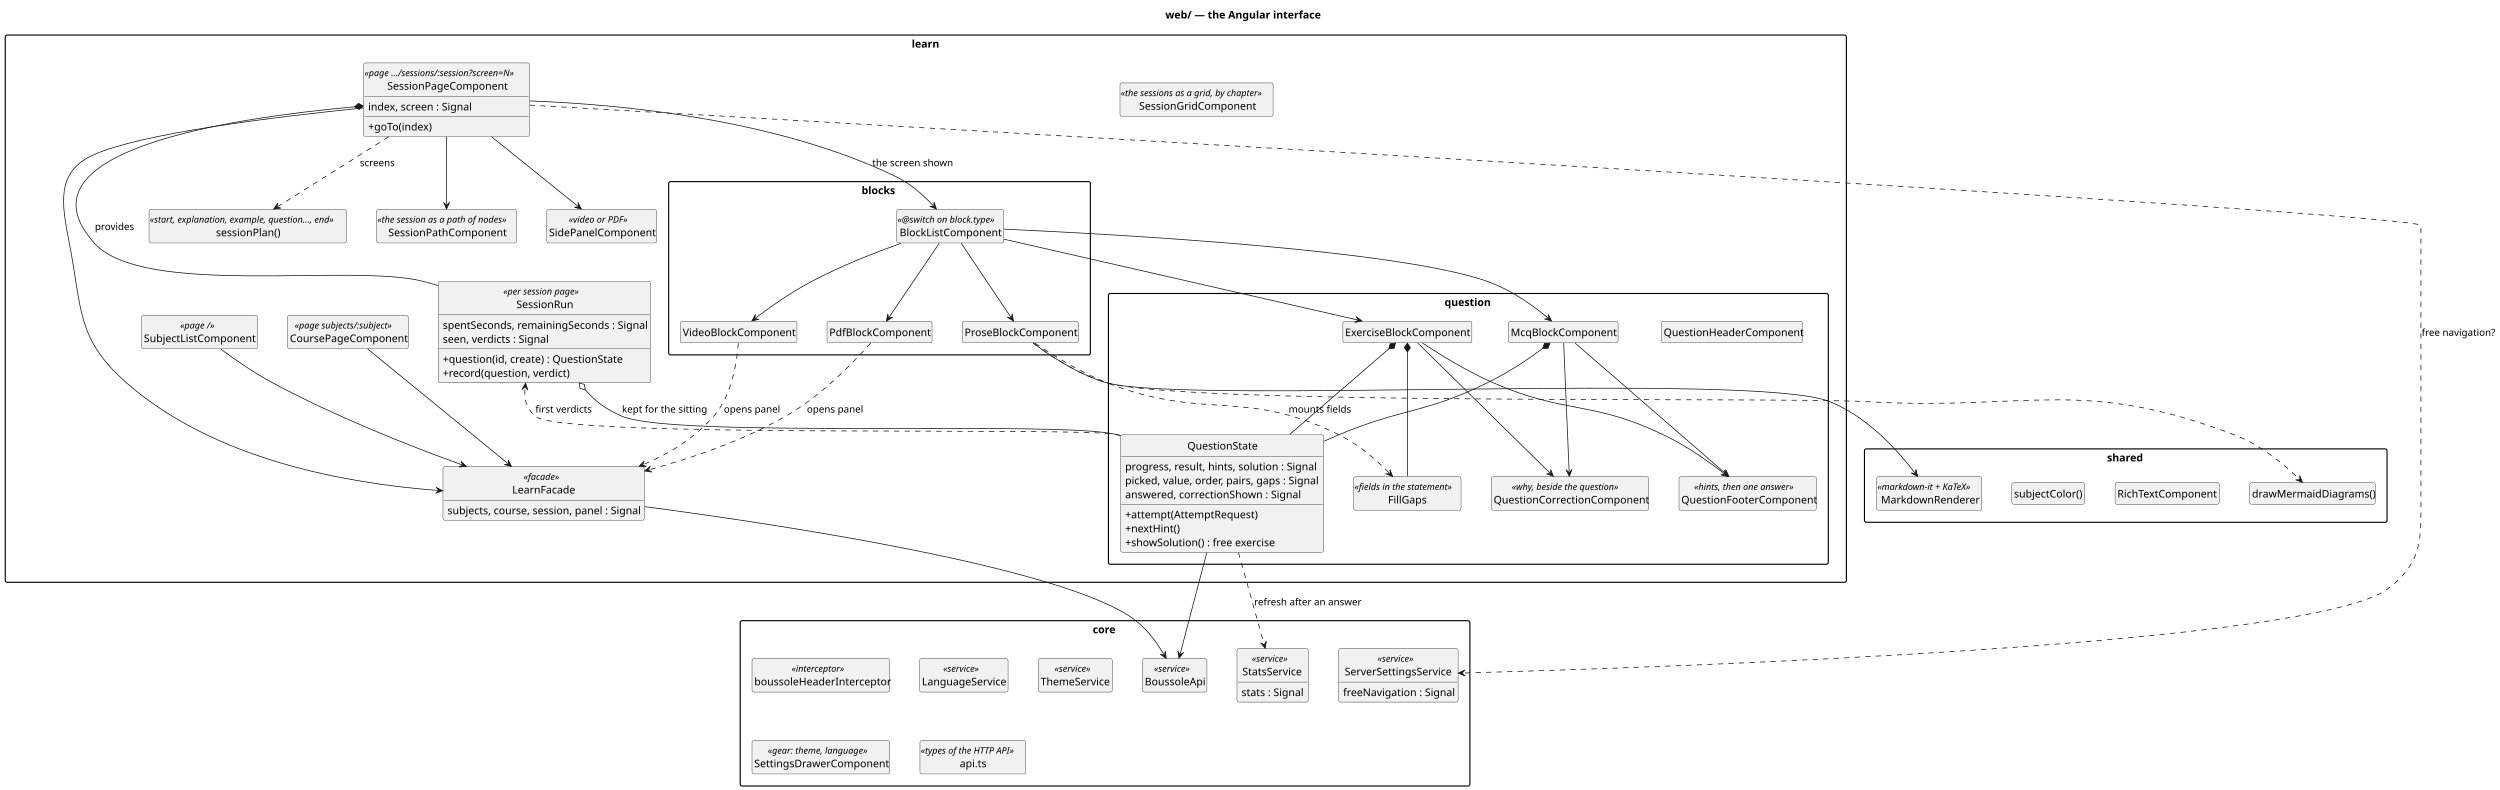
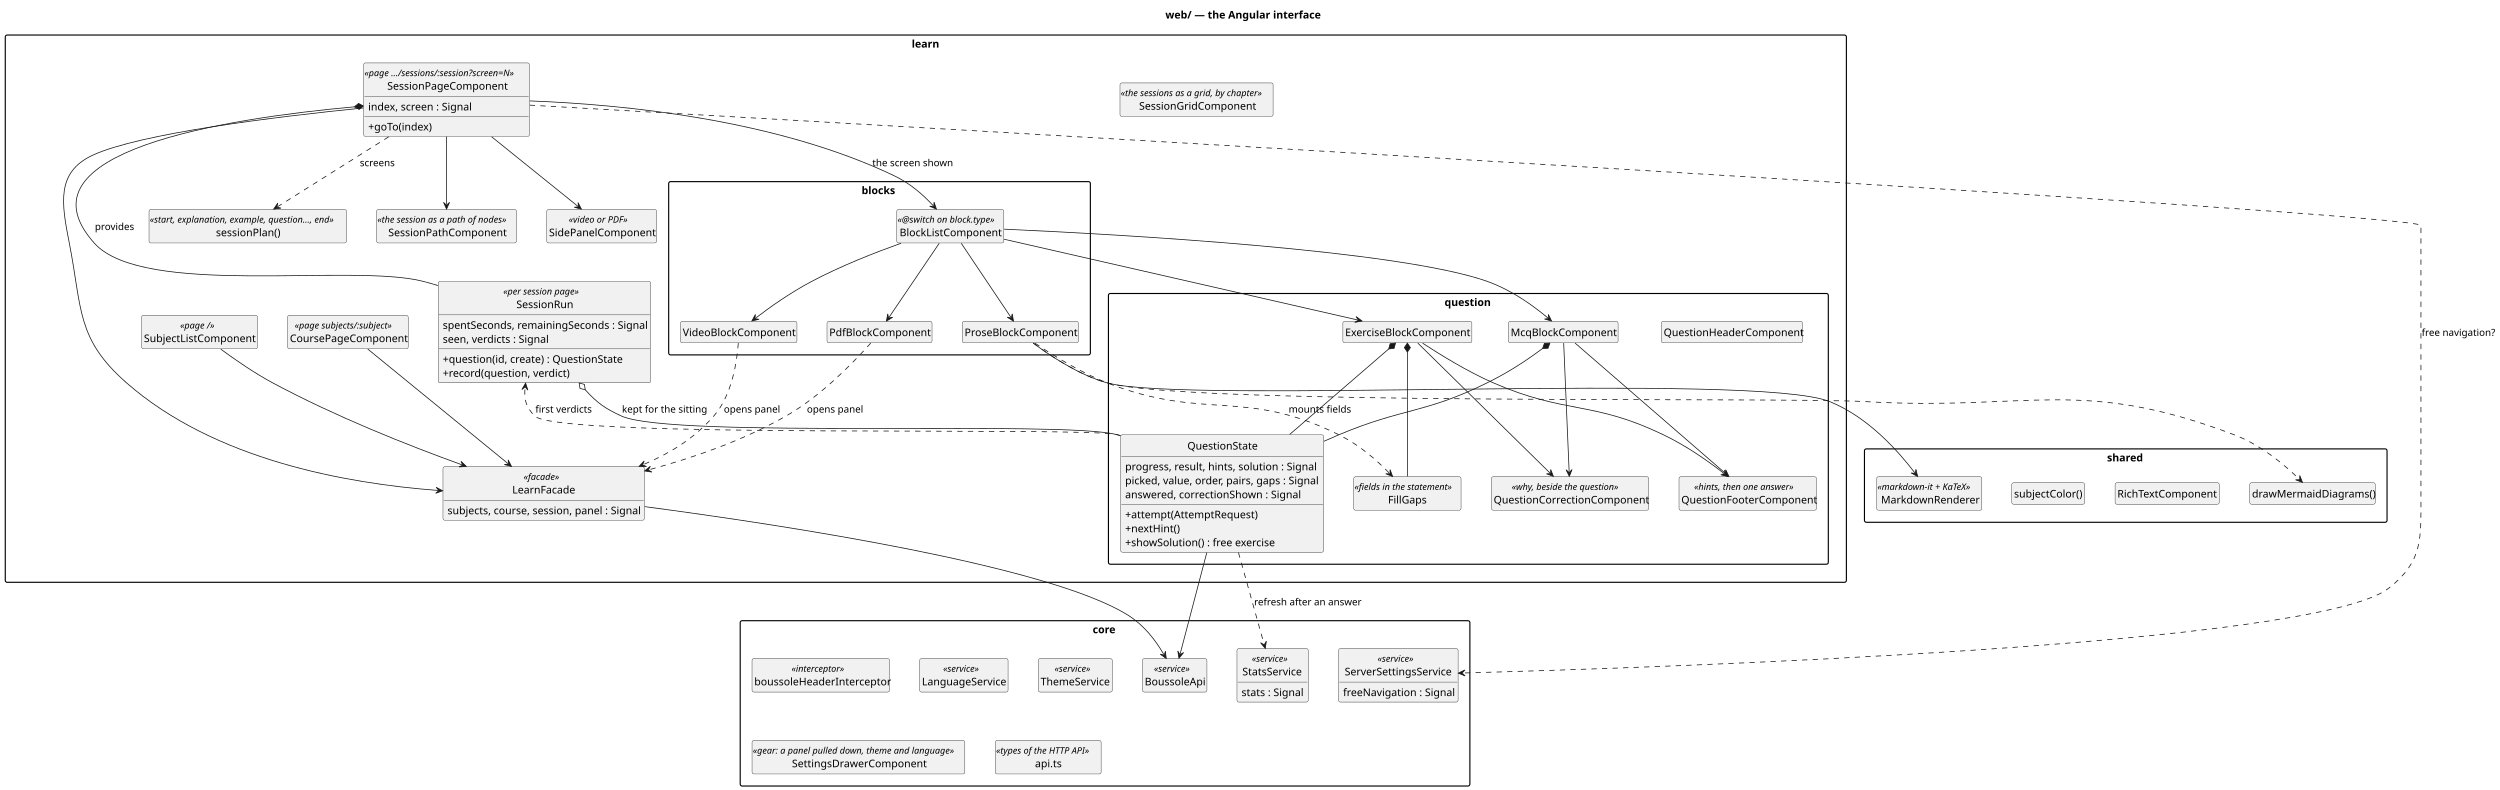
<svg xmlns="http://www.w3.org/2000/svg" contentStyleType="text/css" data-diagram-type="CLASS" height="1049px" preserveAspectRatio="none" style="width:3320px;height:1049px;background:#FFFFFF;" version="1.1" viewBox="0 0 3320 1049" width="3320px" zoomAndPan="magnify">
  <defs />
  <g>
    <g class="title" data-source-line="7">
      <text fill="#000000" font-family="sans-serif" font-size="14" font-weight="bold" lengthAdjust="spacing" textLength="211.483" x="1547.573" y="24.616">web/ — the Angular interface</text>
    </g>
    <g class="cluster" data-qualified-name="core" data-source-line="9" id="ent0002">
      <rect fill="none" height="219.52" rx="2.5" ry="2.5" style="stroke:#000000;stroke-width:1.5;" width="969" x="983" y="824.324" />
      <text fill="#000000" font-family="sans-serif" font-size="14" font-weight="bold" lengthAdjust="spacing" textLength="32.788" x="1451.106" y="840.94">core</text>
    </g>
    <g class="cluster" data-qualified-name="learn" data-source-line="24" id="ent0011">
      <rect fill="none" height="726.76" rx="2.5" ry="2.5" style="stroke:#000000;stroke-width:1.5;" width="2445" x="7" y="46.564" />
      <text fill="#000000" font-family="sans-serif" font-size="14" font-weight="bold" lengthAdjust="spacing" textLength="37.411" x="1210.794" y="63.18">learn</text>
    </g>
    <g class="cluster" data-qualified-name="learn.blocks" data-source-line="46" id="ent0021">
      <rect fill="none" height="230.12" rx="2.5" ry="2.5" style="stroke:#000000;stroke-width:1.5;" width="560" x="888" y="241.174" />
      <text fill="#000000" font-family="sans-serif" font-size="14" font-weight="bold" lengthAdjust="spacing" textLength="47.663" x="1144.169" y="257.79">blocks</text>
    </g>
    <g class="cluster" data-qualified-name="learn.question" data-source-line="53" id="ent0026">
      <rect fill="none" height="359.59" rx="2.5" ry="2.5" style="stroke:#000000;stroke-width:1.5;" width="956" x="1472" y="389.734" />
      <text fill="#000000" font-family="sans-serif" font-size="14" font-weight="bold" lengthAdjust="spacing" textLength="63.322" x="1918.339" y="406.35">question</text>
    </g>
    <g class="cluster" data-qualified-name="shared" data-source-line="70" id="ent0034">
      <rect fill="none" height="97.48" rx="2.5" ry="2.5" style="stroke:#000000;stroke-width:1.5;" width="694" x="2476" y="596.114" />
      <text fill="#000000" font-family="sans-serif" font-size="14" font-weight="bold" lengthAdjust="spacing" textLength="49.749" x="2798.126" y="612.73">shared</text>
    </g>
    <g class="entity" data-qualified-name="core.BoussoleApi" data-source-line="10" id="ent0003">
      <rect fill="#F1F1F1" height="44.476" rx="2.5" ry="2.5" style="stroke:#181818;stroke-width:0.5;" width="85.618" x="1517.19" y="874.614" />
      <text fill="#000000" font-family="sans-serif" font-size="12" font-style="italic" lengthAdjust="spacing" textLength="55.116" x="1532.441" y="892.142">«service»</text>
      <text fill="#000000" font-family="sans-serif" font-size="14" lengthAdjust="spacing" textLength="79.618" x="1520.19" y="910.142">BoussoleApi</text>
    </g>
    <g class="entity" data-qualified-name="core.boussoleHeaderInterceptor" data-source-line="11" id="ent0004">
      <rect fill="#F1F1F1" height="44.476" rx="2.5" ry="2.5" style="stroke:#181818;stroke-width:0.5;" width="182.637" x="998.68" y="874.614" />
      <text fill="#000000" font-family="sans-serif" font-size="12" font-style="italic" lengthAdjust="spacing" textLength="77.701" x="1051.148" y="892.142">«interceptor»</text>
      <text fill="#000000" font-family="sans-serif" font-size="14" lengthAdjust="spacing" textLength="176.637" x="1001.68" y="910.142">boussoleHeaderInterceptor</text>
    </g>
    <g class="entity" data-qualified-name="core.LanguageService" data-source-line="12" id="ent0005">
      <rect fill="#F1F1F1" height="44.476" rx="2.5" ry="2.5" style="stroke:#181818;stroke-width:0.5;" width="117.412" x="1221.29" y="874.614" />
      <text fill="#000000" font-family="sans-serif" font-size="12" font-style="italic" lengthAdjust="spacing" textLength="55.116" x="1252.438" y="892.142">«service»</text>
      <text fill="#000000" font-family="sans-serif" font-size="14" lengthAdjust="spacing" textLength="111.412" x="1224.29" y="910.142">LanguageService</text>
    </g>
    <g class="entity" data-qualified-name="core.ThemeService" data-source-line="13" id="ent0006">
      <rect fill="#F1F1F1" height="44.476" rx="2.5" ry="2.5" style="stroke:#181818;stroke-width:0.5;" width="98.176" x="1378.91" y="874.614" />
      <text fill="#000000" font-family="sans-serif" font-size="12" font-style="italic" lengthAdjust="spacing" textLength="55.116" x="1400.44" y="892.142">«service»</text>
      <text fill="#000000" font-family="sans-serif" font-size="14" lengthAdjust="spacing" textLength="92.176" x="1381.91" y="910.142">ThemeService</text>
    </g>
    <g class="entity" data-qualified-name="core.SettingsDrawerComponent" data-source-line="14" id="ent0007">
-       <rect fill="#F1F1F1" height="44.476" rx="2.5" ry="2.5" style="stroke:#181818;stroke-width:0.5;" width="182.693" x="998.65" y="983.364" />
-       <text fill="#000000" font-family="sans-serif" font-size="12" font-style="italic" lengthAdjust="spacing" textLength="140.761" x="1019.616" y="1000.892">«gear: theme, language»</text>
-       <text fill="#000000" font-family="sans-serif" font-size="14" lengthAdjust="spacing" textLength="176.693" x="1001.65" y="1018.892">SettingsDrawerComponent</text>
+       <rect fill="#F1F1F1" height="44.476" rx="2.5" ry="2.5" style="stroke:#181818;stroke-width:0.5;" width="282.586" x="998.71" y="983.364" />
+       <text fill="#000000" font-family="sans-serif" font-size="12" font-style="italic" lengthAdjust="spacing" textLength="280.586" x="999.71" y="1000.892">«gear: a panel pulled down, theme and language»</text>
+       <text fill="#000000" font-family="sans-serif" font-size="14" lengthAdjust="spacing" textLength="176.693" x="1051.656" y="1018.892">SettingsDrawerComponent</text>
    </g>
    <g class="entity" data-qualified-name="core.StatsService" data-source-line="15" id="ent0008">
      <rect fill="#F1F1F1" height="71.04" rx="2.5" ry="2.5" style="stroke:#181818;stroke-width:0.5;" width="94.614" x="1642.69" y="861.324" />
      <text fill="#000000" font-family="sans-serif" font-size="12" font-style="italic" lengthAdjust="spacing" textLength="55.116" x="1662.439" y="878.852">«service»</text>
      <text fill="#000000" font-family="sans-serif" font-size="14" lengthAdjust="spacing" textLength="80.36" x="1649.817" y="896.852">StatsService</text>
      <line style="stroke:#181818;stroke-width:0.5;" x1="1643.69" x2="1736.304" y1="905.8" y2="905.8" />
      <text fill="#000000" font-family="sans-serif" font-size="14" lengthAdjust="spacing" textLength="82.614" x="1648.69" y="924.416">stats : Signal</text>
    </g>
    <g class="entity" data-qualified-name="core.ServerSettingsService" data-source-line="18" id="ent0009">
      <rect fill="#F1F1F1" height="71.04" rx="2.5" ry="2.5" style="stroke:#181818;stroke-width:0.5;" width="158.72" x="1777.64" y="861.324" />
      <text fill="#000000" font-family="sans-serif" font-size="12" font-style="italic" lengthAdjust="spacing" textLength="55.116" x="1829.442" y="878.852">«service»</text>
      <text fill="#000000" font-family="sans-serif" font-size="14" lengthAdjust="spacing" textLength="142.589" x="1785.705" y="896.852">ServerSettingsService</text>
      <line style="stroke:#181818;stroke-width:0.5;" x1="1778.64" x2="1935.36" y1="905.8" y2="905.8" />
      <text fill="#000000" font-family="sans-serif" font-size="14" lengthAdjust="spacing" textLength="146.72" x="1783.64" y="924.416">freeNavigation : Signal</text>
    </g>
    <g class="entity" data-qualified-name="core.Api" data-source-line="21" id="ent0010">
-       <rect fill="#F1F1F1" height="44.476" rx="2.5" ry="2.5" style="stroke:#181818;stroke-width:0.5;" width="140.577" x="1221.71" y="983.364" />
-       <text fill="#000000" font-family="sans-serif" font-size="12" font-style="italic" lengthAdjust="spacing" textLength="138.577" x="1222.71" y="1000.892">«types of the HTTP API»</text>
-       <text fill="#000000" font-family="sans-serif" font-size="14" lengthAdjust="spacing" textLength="35.042" x="1274.477" y="1018.892">api.ts</text>
+       <rect fill="#F1F1F1" height="44.476" rx="2.5" ry="2.5" style="stroke:#181818;stroke-width:0.5;" width="140.577" x="1321.71" y="983.364" />
+       <text fill="#000000" font-family="sans-serif" font-size="12" font-style="italic" lengthAdjust="spacing" textLength="138.577" x="1322.71" y="1000.892">«types of the HTTP API»</text>
+       <text fill="#000000" font-family="sans-serif" font-size="14" lengthAdjust="spacing" textLength="35.042" x="1374.477" y="1018.892">api.ts</text>
    </g>
    <g class="entity" data-qualified-name="learn.LearnFacade" data-source-line="25" id="ent0012">
      <rect fill="#F1F1F1" height="71.04" rx="2.5" ry="2.5" style="stroke:#181818;stroke-width:0.5;" width="267.485" x="588.26" y="619.834" />
      <text fill="#000000" font-family="sans-serif" font-size="12" font-style="italic" lengthAdjust="spacing" textLength="53.244" x="695.38" y="637.362">«facade»</text>
      <text fill="#000000" font-family="sans-serif" font-size="14" lengthAdjust="spacing" textLength="83.51" x="680.248" y="655.362">LearnFacade</text>
      <line style="stroke:#181818;stroke-width:0.5;" x1="589.26" x2="854.745" y1="664.31" y2="664.31" />
      <text fill="#000000" font-family="sans-serif" font-size="14" lengthAdjust="spacing" textLength="255.485" x="594.26" y="682.926">subjects, course, session, panel : Signal</text>
    </g>
    <g class="entity" data-qualified-name="learn.SessionRun" data-source-line="28" id="ent0013">
      <rect fill="#F1F1F1" height="134.732" rx="2.5" ry="2.5" style="stroke:#181818;stroke-width:0.5;" width="282.115" x="581.94" y="373.644" />
      <text fill="#000000" font-family="sans-serif" font-size="12" font-style="italic" lengthAdjust="spacing" textLength="109.501" x="668.247" y="391.172">«per session page»</text>
      <text fill="#000000" font-family="sans-serif" font-size="14" lengthAdjust="spacing" textLength="74.564" x="685.716" y="409.172">SessionRun</text>
      <line style="stroke:#181818;stroke-width:0.5;" x1="582.94" x2="863.055" y1="418.12" y2="418.12" />
      <text fill="#000000" font-family="sans-serif" font-size="14" lengthAdjust="spacing" textLength="270.115" x="587.94" y="436.736">spentSeconds, remainingSeconds : Signal</text>
      <text fill="#000000" font-family="sans-serif" font-size="14" lengthAdjust="spacing" textLength="141.315" x="587.94" y="455.3">seen, verdicts : Signal</text>
      <line style="stroke:#181818;stroke-width:0.5;" x1="582.94" x2="863.055" y1="463.248" y2="463.248" />
      <text fill="#000000" font-family="sans-serif" font-size="14" lengthAdjust="spacing" textLength="238.517" x="587.94" y="481.864">+question(id, create) : QuestionState</text>
      <text fill="#000000" font-family="sans-serif" font-size="14" lengthAdjust="spacing" textLength="168.489" x="587.94" y="500.428">+record(question, verdict)</text>
    </g>
    <g class="entity" data-qualified-name="learn.SubjectListComponent" data-source-line="34" id="ent0014">
      <rect fill="#F1F1F1" height="44.476" rx="2.5" ry="2.5" style="stroke:#181818;stroke-width:0.5;" width="153.839" x="188.08" y="418.774" />
      <text fill="#000000" font-family="sans-serif" font-size="12" font-style="italic" lengthAdjust="spacing" textLength="51.672" x="239.164" y="436.302">«page /»</text>
      <text fill="#000000" font-family="sans-serif" font-size="14" lengthAdjust="spacing" textLength="147.839" x="191.08" y="454.302">SubjectListComponent</text>
    </g>
    <g class="entity" data-qualified-name="learn.CoursePageComponent" data-source-line="35" id="ent0015">
      <rect fill="#F1F1F1" height="44.476" rx="2.5" ry="2.5" style="stroke:#181818;stroke-width:0.5;" width="160.153" x="381.92" y="418.774" />
      <text fill="#000000" font-family="sans-serif" font-size="12" font-style="italic" lengthAdjust="spacing" textLength="141.325" x="391.334" y="436.302">«page subjects/:subject»</text>
      <text fill="#000000" font-family="sans-serif" font-size="14" lengthAdjust="spacing" textLength="154.153" x="384.92" y="454.302">CoursePageComponent</text>
    </g>
    <g class="entity" data-qualified-name="learn.SessionPageComponent" data-source-line="36" id="ent0016">
      <rect fill="#F1F1F1" height="97.604" rx="2.5" ry="2.5" style="stroke:#181818;stroke-width:0.5;" width="220.149" x="482.93" y="83.564" />
      <text fill="#000000" font-family="sans-serif" font-size="12" font-style="italic" lengthAdjust="spacing" textLength="218.149" x="483.93" y="101.092">«page …/sessions/:session?screen=N»</text>
      <text fill="#000000" font-family="sans-serif" font-size="14" lengthAdjust="spacing" textLength="157.583" x="514.213" y="119.092">SessionPageComponent</text>
      <line style="stroke:#181818;stroke-width:0.5;" x1="483.93" x2="702.08" y1="128.04" y2="128.04" />
      <text fill="#000000" font-family="sans-serif" font-size="14" lengthAdjust="spacing" textLength="137.522" x="488.93" y="146.656">index, screen : Signal</text>
      <line style="stroke:#181818;stroke-width:0.5;" x1="483.93" x2="702.08" y1="154.604" y2="154.604" />
      <text fill="#000000" font-family="sans-serif" font-size="14" lengthAdjust="spacing" textLength="85.246" x="488.93" y="173.22">+goTo(index)</text>
    </g>
    <g class="entity" data-qualified-name="learn.SessionPlan" data-source-line="40" id="ent0017">
      <rect fill="#F1F1F1" height="44.476" rx="2.5" ry="2.5" style="stroke:#181818;stroke-width:0.5;" width="262.21" x="197.9" y="278.174" />
      <text fill="#000000" font-family="sans-serif" font-size="12" font-style="italic" lengthAdjust="spacing" textLength="260.21" x="198.9" y="295.702">«start, explanation, example, question…, end»</text>
      <text fill="#000000" font-family="sans-serif" font-size="14" lengthAdjust="spacing" textLength="84.546" x="286.732" y="313.702">sessionPlan()</text>
    </g>
    <g class="entity" data-qualified-name="learn.SessionPathComponent" data-source-line="41" id="ent0018">
      <rect fill="#F1F1F1" height="44.476" rx="2.5" ry="2.5" style="stroke:#181818;stroke-width:0.5;" width="185.781" x="500.11" y="278.174" />
      <text fill="#000000" font-family="sans-serif" font-size="12" font-style="italic" lengthAdjust="spacing" textLength="183.781" x="501.11" y="295.702">«the session as a path of nodes»</text>
      <text fill="#000000" font-family="sans-serif" font-size="14" lengthAdjust="spacing" textLength="154.741" x="515.63" y="313.702">SessionPathComponent</text>
    </g>
    <g class="entity" data-qualified-name="learn.SessionGridComponent" data-source-line="42" id="ent0019">
      <rect fill="#F1F1F1" height="44.476" rx="2.5" ry="2.5" style="stroke:#181818;stroke-width:0.5;" width="203.313" x="1487.34" y="110.134" />
      <text fill="#000000" font-family="sans-serif" font-size="12" font-style="italic" lengthAdjust="spacing" textLength="201.313" x="1488.34" y="127.662">«the sessions as a grid, by chapter»</text>
      <text fill="#000000" font-family="sans-serif" font-size="14" lengthAdjust="spacing" textLength="152.655" x="1512.669" y="145.662">SessionGridComponent</text>
    </g>
    <g class="entity" data-qualified-name="learn.SidePanelComponent" data-source-line="43" id="ent0020">
      <rect fill="#F1F1F1" height="44.476" rx="2.5" ry="2.5" style="stroke:#181818;stroke-width:0.5;" width="145.845" x="726.08" y="278.174" />
      <text fill="#000000" font-family="sans-serif" font-size="12" font-style="italic" lengthAdjust="spacing" textLength="87.469" x="755.268" y="295.702">«video or PDF»</text>
      <text fill="#000000" font-family="sans-serif" font-size="14" lengthAdjust="spacing" textLength="139.845" x="729.08" y="313.702">SidePanelComponent</text>
    </g>
    <g class="entity" data-qualified-name="learn.blocks.BlockListComponent" data-source-line="47" id="ent0022">
      <rect fill="#F1F1F1" height="44.476" rx="2.5" ry="2.5" style="stroke:#181818;stroke-width:0.5;" width="142.173" x="1190.91" y="278.174" />
      <text fill="#000000" font-family="sans-serif" font-size="12" font-style="italic" lengthAdjust="spacing" textLength="140.173" x="1191.91" y="295.702">«@switch on block.type»</text>
      <text fill="#000000" font-family="sans-serif" font-size="14" lengthAdjust="spacing" textLength="134.666" x="1194.664" y="313.702">BlockListComponent</text>
    </g>
    <g class="entity" data-qualified-name="learn.blocks.ProseBlockComponent" data-source-line="48" id="ent0023">
      <rect fill="#F1F1F1" height="28.564" rx="2.5" ry="2.5" style="stroke:#181818;stroke-width:0.5;" width="154.147" x="1277.93" y="426.734" />
      <text fill="#000000" font-family="sans-serif" font-size="14" lengthAdjust="spacing" textLength="148.147" x="1280.93" y="446.35">ProseBlockComponent</text>
    </g>
    <g class="entity" data-qualified-name="learn.blocks.VideoBlockComponent" data-source-line="49" id="ent0024">
      <rect fill="#F1F1F1" height="28.564" rx="2.5" ry="2.5" style="stroke:#181818;stroke-width:0.5;" width="154.694" x="903.65" y="426.734" />
      <text fill="#000000" font-family="sans-serif" font-size="14" lengthAdjust="spacing" textLength="148.694" x="906.65" y="446.35">VideoBlockComponent</text>
    </g>
    <g class="entity" data-qualified-name="learn.blocks.PdfBlockComponent" data-source-line="50" id="ent0025">
      <rect fill="#F1F1F1" height="28.564" rx="2.5" ry="2.5" style="stroke:#181818;stroke-width:0.5;" width="139.476" x="1098.26" y="426.734" />
      <text fill="#000000" font-family="sans-serif" font-size="14" lengthAdjust="spacing" textLength="133.476" x="1101.26" y="446.35">PdfBlockComponent</text>
    </g>
    <g class="entity" data-qualified-name="learn.question.McqBlockComponent" data-source-line="54" id="ent0027">
      <rect fill="#F1F1F1" height="28.564" rx="2.5" ry="2.5" style="stroke:#181818;stroke-width:0.5;" width="145.607" x="2003.2" y="426.734" />
      <text fill="#000000" font-family="sans-serif" font-size="14" lengthAdjust="spacing" textLength="139.607" x="2006.2" y="446.35">McqBlockComponent</text>
    </g>
    <g class="entity" data-qualified-name="learn.question.ExerciseBlockComponent" data-source-line="55" id="ent0028">
      <rect fill="#F1F1F1" height="28.564" rx="2.5" ry="2.5" style="stroke:#181818;stroke-width:0.5;" width="171.297" x="1783.35" y="426.734" />
      <text fill="#000000" font-family="sans-serif" font-size="14" lengthAdjust="spacing" textLength="165.297" x="1786.35" y="446.35">ExerciseBlockComponent</text>
    </g>
    <g class="entity" data-qualified-name="learn.question.QuestionFooterComponent" data-source-line="56" id="ent0029">
      <rect fill="#F1F1F1" height="44.476" rx="2.5" ry="2.5" style="stroke:#181818;stroke-width:0.5;" width="182.539" x="2229.73" y="633.114" />
      <text fill="#000000" font-family="sans-serif" font-size="12" font-style="italic" lengthAdjust="spacing" textLength="142.501" x="2249.749" y="650.642">«hints, then one answer»</text>
      <text fill="#000000" font-family="sans-serif" font-size="14" lengthAdjust="spacing" textLength="176.539" x="2232.73" y="668.642">QuestionFooterComponent</text>
    </g>
    <g class="entity" data-qualified-name="learn.question.QuestionCorrectionComponent" data-source-line="57" id="ent0030">
      <rect fill="#F1F1F1" height="44.476" rx="2.5" ry="2.5" style="stroke:#181818;stroke-width:0.5;" width="208.901" x="1980.55" y="633.114" />
      <text fill="#000000" font-family="sans-serif" font-size="12" font-style="italic" lengthAdjust="spacing" textLength="154.837" x="2007.582" y="650.642">«why, beside the question»</text>
      <text fill="#000000" font-family="sans-serif" font-size="14" lengthAdjust="spacing" textLength="202.901" x="1983.55" y="668.642">QuestionCorrectionComponent</text>
    </g>
    <g class="entity" data-qualified-name="learn.question.QuestionHeaderComponent" data-source-line="58" id="ent0031">
      <rect fill="#F1F1F1" height="28.564" rx="2.5" ry="2.5" style="stroke:#181818;stroke-width:0.5;" width="187.369" x="2206.32" y="426.734" />
      <text fill="#000000" font-family="sans-serif" font-size="14" lengthAdjust="spacing" textLength="181.369" x="2209.32" y="446.35">QuestionHeaderComponent</text>
    </g>
    <g class="entity" data-qualified-name="learn.question.QuestionState" data-source-line="59" id="ent0032">
      <rect fill="#F1F1F1" height="155.947" rx="2.5" ry="2.5" style="stroke:#181818;stroke-width:0.5;" width="269.641" x="1488.18" y="577.384" />
      <text fill="#000000" font-family="sans-serif" font-size="14" lengthAdjust="spacing" textLength="92.386" x="1576.808" y="597">QuestionState</text>
      <line style="stroke:#181818;stroke-width:0.5;" x1="1489.18" x2="1756.821" y1="605.948" y2="605.948" />
      <text fill="#000000" font-family="sans-serif" font-size="14" lengthAdjust="spacing" textLength="251.621" x="1494.18" y="624.564">progress, result, hints, solution : Signal</text>
      <text fill="#000000" font-family="sans-serif" font-size="14" lengthAdjust="spacing" textLength="257.641" x="1494.18" y="643.128">picked, value, order, pairs, gaps : Signal</text>
      <text fill="#000000" font-family="sans-serif" font-size="14" lengthAdjust="spacing" textLength="232.721" x="1494.18" y="661.692">answered, correctionShown : Signal</text>
      <line style="stroke:#181818;stroke-width:0.5;" x1="1489.18" x2="1756.821" y1="669.64" y2="669.64" />
      <text fill="#000000" font-family="sans-serif" font-size="14" lengthAdjust="spacing" textLength="175.111" x="1494.18" y="688.255">+attempt(AttemptRequest)</text>
      <text fill="#000000" font-family="sans-serif" font-size="14" lengthAdjust="spacing" textLength="72.52" x="1494.18" y="706.819">+nextHint()</text>
      <text fill="#000000" font-family="sans-serif" font-size="14" lengthAdjust="spacing" textLength="199.835" x="1494.18" y="725.383">+showSolution() : free exercise</text>
    </g>
    <g class="entity" data-qualified-name="learn.question.FillGaps" data-source-line="67" id="ent0033">
      <rect fill="#F1F1F1" height="44.476" rx="2.5" ry="2.5" style="stroke:#181818;stroke-width:0.5;" width="142.545" x="1797.73" y="633.114" />
      <text fill="#000000" font-family="sans-serif" font-size="12" font-style="italic" lengthAdjust="spacing" textLength="140.545" x="1798.73" y="650.642">«fields in the statement»</text>
      <text fill="#000000" font-family="sans-serif" font-size="14" lengthAdjust="spacing" textLength="51.464" x="1843.271" y="668.642">FillGaps</text>
    </g>
    <g class="entity" data-qualified-name="shared.MarkdownRenderer" data-source-line="71" id="ent0035">
      <rect fill="#F1F1F1" height="44.476" rx="2.5" ry="2.5" style="stroke:#181818;stroke-width:0.5;" width="139.725" x="2492.14" y="633.114" />
      <text fill="#000000" font-family="sans-serif" font-size="12" font-style="italic" lengthAdjust="spacing" textLength="137.725" x="2493.14" y="650.642">«markdown-it + KaTeX»</text>
      <text fill="#000000" font-family="sans-serif" font-size="14" lengthAdjust="spacing" textLength="128.1" x="2497.953" y="668.642">MarkdownRenderer</text>
    </g>
    <g class="entity" data-qualified-name="shared.SubjectColor" data-source-line="72" id="ent0036">
      <rect fill="#F1F1F1" height="28.564" rx="2.5" ry="2.5" style="stroke:#181818;stroke-width:0.5;" width="96.762" x="2671.62" y="641.074" />
      <text fill="#000000" font-family="sans-serif" font-size="14" lengthAdjust="spacing" textLength="90.762" x="2674.62" y="660.69">subjectColor()</text>
    </g>
    <g class="entity" data-qualified-name="shared.RichTextComponent" data-source-line="73" id="ent0037">
      <rect fill="#F1F1F1" height="28.564" rx="2.5" ry="2.5" style="stroke:#181818;stroke-width:0.5;" width="138.314" x="2808.84" y="641.074" />
      <text fill="#000000" font-family="sans-serif" font-size="14" lengthAdjust="spacing" textLength="132.314" x="2811.84" y="660.69">RichTextComponent</text>
    </g>
    <g class="entity" data-qualified-name="shared.Mermaid" data-source-line="74" id="ent0038">
      <rect fill="#F1F1F1" height="28.564" rx="2.5" ry="2.5" style="stroke:#181818;stroke-width:0.5;" width="166.691" x="2987.65" y="641.074" />
      <text fill="#000000" font-family="sans-serif" font-size="14" lengthAdjust="spacing" textLength="160.691" x="2990.65" y="660.69">drawMermaidDiagrams()</text>
    </g>
    <g class="link" data-entity-1="ent0014" data-entity-2="ent0012" data-link-type="dependency" data-source-line="77" id="lnk39">
      <path codeLine="77" d="M293.26,463.744 C312.08,477.614 337.73,495.354 362,508.384 C445.49,553.194 540.128,590.741 613.628,617.351" fill="none" id="SubjectListComponent-to-LearnFacade" style="stroke:#181818;stroke-width:1;" />
      <polygon fill="#181818" points="619.27,619.394,612.169,612.569,614.569,617.692,609.446,620.091,619.27,619.394" style="stroke:#181818;stroke-width:1;" />
    </g>
    <g class="link" data-entity-1="ent0015" data-entity-2="ent0012" data-link-type="dependency" data-source-line="78" id="lnk40">
      <path codeLine="78" d="M488.36,463.544 C533.29,500.234 620.433,571.399 674.623,615.659" fill="none" id="CoursePageComponent-to-LearnFacade" style="stroke:#181818;stroke-width:1;" />
      <polygon fill="#181818" points="679.27,619.454,674.83,610.663,675.398,616.291,669.769,616.859,679.27,619.454" style="stroke:#181818;stroke-width:1;" />
    </g>
    <g class="link" data-entity-1="ent0016" data-entity-2="ent0012" data-link-type="dependency" data-source-line="79" id="lnk41">
      <path codeLine="79" d="M482.62,143.324 C364.32,155.254 185.15,177.284 123,206.174 C74.42,228.754 81.66,270.084 92,322.644 C109.21,410.164 100.95,449.564 168,508.384 C284.65,610.694 458.867,642.063 581.857,651.323" fill="none" id="SessionPageComponent-to-LearnFacade" style="stroke:#181818;stroke-width:1;" />
      <polygon fill="#181818" points="587.84,651.774,579.166,647.11,582.854,651.399,578.565,655.087,587.84,651.774" style="stroke:#181818;stroke-width:1;" />
    </g>
    <g class="link" data-entity-1="ent0016" data-entity-2="ent0013" data-link-type="composition" data-source-line="80" id="lnk42">
      <path codeLine="80" d="M470.559,141.885 C300.429,157.275 16.69,200.964 125,322.644 C190,395.684 467.36,349.124 562,373.644 C568.44,375.314 574.96,377.194 581.5,379.214" fill="none" id="SessionPageComponent-backto-SessionRun" style="stroke:#181818;stroke-width:1;" />
      <polygon fill="#181818" points="482.51,140.804,476.174,137.361,470.559,141.885,476.895,145.328,482.51,140.804" style="stroke:#181818;stroke-width:1;" />
      <text fill="#000000" font-family="sans-serif" font-size="13" lengthAdjust="spacing" textLength="51.402" x="126" y="305.486">provides</text>
    </g>
    <g class="link" data-entity-1="ent0016" data-entity-2="ent0017" data-link-type="dependency" data-source-line="81" id="lnk43">
      <path codeLine="81" d="M516.29,181.624 C465.74,213.404 407.079,250.299 368.509,274.559" fill="none" id="SessionPageComponent-to-SessionPlan" style="stroke:#181818;stroke-width:1;stroke-dasharray:7,7;" />
      <polygon fill="#181818" points="363.43,277.754,373.178,276.348,367.662,275.092,368.919,269.576,363.43,277.754" style="stroke:#181818;stroke-width:1;" />
      <text fill="#000000" font-family="sans-serif" font-size="13" lengthAdjust="spacing" textLength="46.358" x="477.81" y="220.746">screens</text>
    </g>
    <g class="link" data-entity-1="ent0016" data-entity-2="ent0009" data-link-type="dependency" data-source-line="82" id="lnk44">
      <path codeLine="82" d="M703.57,139.634 C1201.93,167.974 3215,283.424 3215,299.414 C3215,299.414 3215,299.414 3215,656.354 C3215,715.094 3218.29,745.164 3172,781.324 C3074.54,857.464 2212.358,886.462 1942.608,893.742" fill="none" id="SessionPageComponent-to-ServerSettingsService" style="stroke:#181818;stroke-width:1;stroke-dasharray:7,7;" />
      <polygon fill="#181818" points="1936.61,893.904,1945.715,897.66,1941.608,893.769,1945.499,889.663,1936.61,893.904" style="stroke:#181818;stroke-width:1;" />
      <text fill="#000000" font-family="sans-serif" font-size="13" lengthAdjust="spacing" textLength="96.629" x="3216" y="446.086">free navigation?</text>
    </g>
    <g class="link" data-entity-1="ent0016" data-entity-2="ent0018" data-link-type="dependency" data-source-line="83" id="lnk45">
      <path codeLine="83" d="M593,181.394 C593,213.194 593,247.374 593,271.694" fill="none" id="SessionPageComponent-to-SessionPathComponent" style="stroke:#181818;stroke-width:1;" />
      <polygon fill="#181818" points="593,277.694,597,268.694,593,272.694,589,268.694,593,277.694" style="stroke:#181818;stroke-width:1;" />
    </g>
    <g class="link" data-entity-1="ent0032" data-entity-2="ent0008" data-link-type="dependency" data-source-line="84" id="lnk46">
      <path codeLine="84" d="M1644.66,733.784 C1656.67,776.694 1669.384,822.146 1678.674,855.356" fill="none" id="QuestionState-to-StatsService" style="stroke:#181818;stroke-width:1;stroke-dasharray:7,7;" />
      <polygon fill="#181818" points="1680.29,861.134,1681.718,851.389,1678.943,856.319,1674.013,853.544,1680.29,861.134" style="stroke:#181818;stroke-width:1;" />
      <text fill="#000000" font-family="sans-serif" font-size="13" lengthAdjust="spacing" textLength="140.751" x="1665.47" y="803.896">refresh after an answer</text>
    </g>
    <g class="link" data-entity-1="ent0016" data-entity-2="ent0022" data-link-type="dependency" data-source-line="85" id="lnk47">
      <path codeLine="85" d="M703.53,134.004 C827.07,138.674 1030.31,158.454 1187,233.174 C1209.11,243.714 1225.528,258.346 1239.488,273.316" fill="none" id="SessionPageComponent-to-BlockListComponent" style="stroke:#181818;stroke-width:1;" />
      <polygon fill="#181818" points="1243.58,277.704,1240.367,268.394,1240.17,274.047,1234.517,273.85,1243.58,277.704" style="stroke:#181818;stroke-width:1;" />
      <text fill="#000000" font-family="sans-serif" font-size="13" lengthAdjust="spacing" textLength="106.509" x="1158.5" y="220.746">the screen shown</text>
    </g>
    <g class="link" data-entity-1="ent0013" data-entity-2="ent0032" data-link-type="aggregation" data-source-line="86" id="lnk48">
      <path codeLine="86" d="M777.163,517.587 C792.753,534.928 803.67,542.564 825,552.384 C891.56,583.014 1413.42,557.704 1484,577.384 C1485.33,577.754 1486.66,578.134 1487.99,578.534" fill="none" id="SessionRun-backto-QuestionState" style="stroke:#181818;stroke-width:1;" />
      <polygon fill="none" points="769.14,508.664,770.177,515.8,777.163,517.587,776.126,510.451,769.14,508.664" style="stroke:#181818;stroke-width:1;" />
      <text fill="#000000" font-family="sans-serif" font-size="13" lengthAdjust="spacing" textLength="111.865" x="826" y="547.956">kept for the sitting</text>
    </g>
    <g class="link" data-entity-1="ent0032" data-entity-2="ent0013" data-link-type="dependency" data-source-line="102" id="lnk64">
      <path codeLine="102" d="M1487.99,578.524 C1486.66,578.124 1485.33,577.744 1484,577.384 C1442.52,565.944 739.93,583.294 710,552.384 C698.73,540.734 695.598,530.818 697.358,514.728" fill="none" id="QuestionState-to-SessionRun" style="stroke:#181818;stroke-width:1;stroke-dasharray:7,7;" />
      <polygon fill="#181818" points="698.01,508.764,693.055,517.276,697.466,513.734,701.008,518.145,698.01,508.764" style="stroke:#181818;stroke-width:1;" />
      <text fill="#000000" font-family="sans-serif" font-size="13" lengthAdjust="spacing" textLength="75.296" x="711" y="547.956">first verdicts</text>
    </g>
    <g class="link" data-entity-1="ent0016" data-entity-2="ent0020" data-link-type="dependency" data-source-line="87" id="lnk49">
      <path codeLine="87" d="M652.86,181.624 C692.3,213.404 737.368,249.729 767.468,273.989" fill="none" id="SessionPageComponent-to-SidePanelComponent" style="stroke:#181818;stroke-width:1;" />
      <polygon fill="#181818" points="772.14,277.754,767.643,268.992,768.247,274.616,762.622,275.221,772.14,277.754" style="stroke:#181818;stroke-width:1;" />
    </g>
    <g class="link" data-entity-1="ent0012" data-entity-2="ent0003" data-link-type="dependency" data-source-line="88" id="lnk50">
      <path codeLine="88" d="M856.12,672.814 C1048.51,698.294 1391.29,751.204 1497,816.324 C1519.94,830.464 1534.931,850.931 1545.711,869.281" fill="none" id="LearnFacade-to-BoussoleApi" style="stroke:#181818;stroke-width:1;" />
      <polygon fill="#181818" points="1548.75,874.454,1547.64,864.668,1546.217,870.143,1540.742,868.72,1548.75,874.454" style="stroke:#181818;stroke-width:1;" />
    </g>
    <g class="link" data-entity-1="ent0022" data-entity-2="ent0023" data-link-type="dependency" data-source-line="89" id="lnk51">
      <path codeLine="89" d="M1276.53,323.064 C1295.94,352.004 1326.417,397.421 1342.567,421.491" fill="none" id="BlockListComponent-to-ProseBlockComponent" style="stroke:#181818;stroke-width:1;" />
      <polygon fill="#181818" points="1345.91,426.474,1344.217,416.772,1343.124,422.322,1337.574,421.229,1345.91,426.474" style="stroke:#181818;stroke-width:1;" />
    </g>
    <g class="link" data-entity-1="ent0022" data-entity-2="ent0024" data-link-type="dependency" data-source-line="90" id="lnk52">
      <path codeLine="90" d="M1196.55,323.024 C1160.67,335.874 1115.91,353.574 1078,373.644 C1048.61,389.214 1022.088,408.222 1003.238,422.622" fill="none" id="BlockListComponent-to-VideoBlockComponent" style="stroke:#181818;stroke-width:1;" />
      <polygon fill="#181818" points="998.47,426.264,1008.05,423.979,1002.443,423.229,1003.194,417.622,998.47,426.264" style="stroke:#181818;stroke-width:1;" />
    </g>
    <g class="link" data-entity-1="ent0022" data-entity-2="ent0025" data-link-type="dependency" data-source-line="91" id="lnk53">
      <path codeLine="91" d="M1247.31,323.064 C1227.69,352.004 1196.879,397.439 1180.549,421.509" fill="none" id="BlockListComponent-to-PdfBlockComponent" style="stroke:#181818;stroke-width:1;" />
      <polygon fill="#181818" points="1177.18,426.474,1185.543,421.272,1179.987,422.336,1178.923,416.781,1177.18,426.474" style="stroke:#181818;stroke-width:1;" />
    </g>
    <g class="link" data-entity-1="ent0022" data-entity-2="ent0027" data-link-type="dependency" data-source-line="92" id="lnk54">
      <path codeLine="92" d="M1333.48,304.334 C1489.91,311.424 1857.97,332.104 1975,373.644 C2008.42,385.514 2037.128,406.784 2055.908,422.494" fill="none" id="BlockListComponent-to-McqBlockComponent" style="stroke:#181818;stroke-width:1;" />
      <polygon fill="#181818" points="2060.51,426.344,2056.173,417.501,2056.675,423.136,2051.04,423.637,2060.51,426.344" style="stroke:#181818;stroke-width:1;" />
    </g>
    <g class="link" data-entity-1="ent0022" data-entity-2="ent0028" data-link-type="dependency" data-source-line="93" id="lnk55">
      <path codeLine="93" d="M1333.42,317.714 C1454.07,345.264 1690.261,399.198 1802.911,424.928" fill="none" id="BlockListComponent-to-ExerciseBlockComponent" style="stroke:#181818;stroke-width:1;" />
      <polygon fill="#181818" points="1808.76,426.264,1800.877,420.36,1803.886,425.151,1799.095,428.159,1808.76,426.264" style="stroke:#181818;stroke-width:1;" />
    </g>
    <g class="link" data-entity-1="ent0027" data-entity-2="ent0032" data-link-type="composition" data-source-line="94" id="lnk56">
      <path codeLine="94" d="M2048.553,462.814 C2028.983,477.334 2005.85,493.134 1975,508.384 C1891.84,549.494 1863.49,541.344 1778,577.384 C1771.49,580.124 1764.88,583.014 1758.22,585.994" fill="none" id="McqBlockComponent-backto-QuestionState" style="stroke:#181818;stroke-width:1;" />
      <polygon fill="#181818" points="2058.19,455.664,2050.988,456.027,2048.553,462.814,2055.755,462.451,2058.19,455.664" style="stroke:#181818;stroke-width:1;" />
    </g>
    <g class="link" data-entity-1="ent0028" data-entity-2="ent0032" data-link-type="composition" data-source-line="95" id="lnk57">
      <path codeLine="95" d="M1844.156,463.465 C1816.106,487.675 1764.67,532.064 1712.72,576.904" fill="none" id="ExerciseBlockComponent-backto-QuestionState" style="stroke:#181818;stroke-width:1;" />
      <polygon fill="#181818" points="1853.24,455.624,1846.084,456.516,1844.156,463.465,1851.311,462.572,1853.24,455.624" style="stroke:#181818;stroke-width:1;" />
    </g>
    <g class="link" data-entity-1="ent0028" data-entity-2="ent0033" data-link-type="composition" data-source-line="96" id="lnk58">
      <path codeLine="96" d="M1869,467.624 C1869,503.504 1869,588.934 1869,632.634" fill="none" id="ExerciseBlockComponent-backto-FillGaps" style="stroke:#181818;stroke-width:1;" />
      <polygon fill="#181818" points="1869,455.624,1865,461.624,1869,467.624,1873,461.624,1869,455.624" style="stroke:#181818;stroke-width:1;" />
    </g>
    <g class="link" data-entity-1="ent0027" data-entity-2="ent0029" data-link-type="dependency" data-source-line="97" id="lnk59">
      <path codeLine="97" d="M2091.7,455.624 C2133.1,491.504 2240.986,585.004 2291.406,628.704" fill="none" id="McqBlockComponent-to-QuestionFooterComponent" style="stroke:#181818;stroke-width:1;" />
      <polygon fill="#181818" points="2295.94,632.634,2291.759,623.717,2292.162,629.359,2286.519,629.762,2295.94,632.634" style="stroke:#181818;stroke-width:1;" />
    </g>
    <g class="link" data-entity-1="ent0028" data-entity-2="ent0029" data-link-type="dependency" data-source-line="98" id="lnk60">
      <path codeLine="98" d="M1889.25,455.744 C1911.48,470.344 1948.58,493.354 1983,508.384 C2079.24,550.414 2114.4,531.774 2209,577.384 C2240.45,592.544 2268.236,612.217 2290.076,629.227" fill="none" id="ExerciseBlockComponent-to-QuestionFooterComponent" style="stroke:#181818;stroke-width:1;" />
      <polygon fill="#181818" points="2294.81,632.914,2290.167,624.228,2290.865,629.842,2285.252,630.539,2294.81,632.914" style="stroke:#181818;stroke-width:1;" />
    </g>
    <g class="link" data-entity-1="ent0027" data-entity-2="ent0030" data-link-type="dependency" data-source-line="99" id="lnk61">
      <path codeLine="99" d="M2076.58,455.624 C2078.1,491.504 2081.976,582.939 2083.826,626.639" fill="none" id="McqBlockComponent-to-QuestionCorrectionComponent" style="stroke:#181818;stroke-width:1;" />
      <polygon fill="#181818" points="2084.08,632.634,2087.696,623.473,2083.869,627.638,2079.703,623.811,2084.08,632.634" style="stroke:#181818;stroke-width:1;" />
    </g>
    <g class="link" data-entity-1="ent0028" data-entity-2="ent0030" data-link-type="dependency" data-source-line="100" id="lnk62">
      <path codeLine="100" d="M1882.84,455.624 C1919.34,491.504 2014.171,584.728 2058.631,628.428" fill="none" id="ExerciseBlockComponent-to-QuestionCorrectionComponent" style="stroke:#181818;stroke-width:1;" />
      <polygon fill="#181818" points="2062.91,632.634,2059.295,623.472,2059.344,629.129,2053.688,629.178,2062.91,632.634" style="stroke:#181818;stroke-width:1;" />
    </g>
    <g class="link" data-entity-1="ent0032" data-entity-2="ent0003" data-link-type="dependency" data-source-line="101" id="lnk63">
      <path codeLine="101" d="M1602.63,733.784 C1589.73,782.844 1575.486,836.981 1567.216,868.421" fill="none" id="QuestionState-to-BoussoleApi" style="stroke:#181818;stroke-width:1;" />
      <polygon fill="#181818" points="1565.69,874.224,1571.848,866.538,1566.962,869.388,1564.111,864.502,1565.69,874.224" style="stroke:#181818;stroke-width:1;" />
    </g>
    <g class="link" data-entity-1="ent0023" data-entity-2="ent0035" data-link-type="dependency" data-source-line="103" id="lnk65">
      <path codeLine="103" d="M1372.07,455.564 C1393.49,471.664 1432.06,497.684 1470,508.384 C1572.7,537.324 2331.07,493.414 2430,533.384 C2481.01,553.994 2520.949,599.165 2542.979,628.025" fill="none" id="ProseBlockComponent-to-MarkdownRenderer" style="stroke:#181818;stroke-width:1;" />
      <polygon fill="#181818" points="2546.62,632.794,2544.339,623.213,2543.586,628.819,2537.98,628.067,2546.62,632.794" style="stroke:#181818;stroke-width:1;" />
    </g>
    <g class="link" data-entity-1="ent0023" data-entity-2="ent0033" data-link-type="dependency" data-source-line="104" id="lnk66">
      <path codeLine="104" d="M1374.43,455.704 C1396.58,470.694 1434.35,494.474 1470,508.384 C1600.69,559.354 1652.38,514.944 1778,577.384 C1805.8,591.194 1828.066,610.953 1845.216,628.503" fill="none" id="ProseBlockComponent-to-FillGaps" style="stroke:#181818;stroke-width:1;stroke-dasharray:7,7;" />
      <polygon fill="#181818" points="1849.41,632.794,1845.981,623.561,1845.916,629.218,1840.259,629.153,1849.41,632.794" style="stroke:#181818;stroke-width:1;" />
      <text fill="#000000" font-family="sans-serif" font-size="13" lengthAdjust="spacing" textLength="81.185" x="1711.28" y="547.956">mounts fields</text>
    </g>
    <g class="link" data-entity-1="ent0023" data-entity-2="ent0038" data-link-type="dependency" data-source-line="105" id="lnk67">
      <path codeLine="105" d="M1372.07,455.574 C1393.49,471.684 1432.05,497.714 1470,508.384 C1577.85,538.704 2366.15,526.964 2478,533.384 C2695.85,545.874 2763.04,499.804 2967,577.384 C3003.95,591.434 3034.965,618.345 3053.415,636.424" fill="none" id="ProseBlockComponent-to-Mermaid" style="stroke:#181818;stroke-width:1;stroke-dasharray:7,7;" />
      <polygon fill="#181818" points="3057.7,640.624,3054.072,631.468,3054.129,637.124,3048.472,637.182,3057.7,640.624" style="stroke:#181818;stroke-width:1;" />
    </g>
    <g class="link" data-entity-1="ent0024" data-entity-2="ent0012" data-link-type="dependency" data-source-line="106" id="lnk68">
      <path codeLine="106" d="M980.47,455.614 C978.88,478.314 972.62,524.234 948,552.384 C921.78,582.344 890.533,601.63 854.243,617.03" fill="none" id="VideoBlockComponent-to-LearnFacade" style="stroke:#181818;stroke-width:1;stroke-dasharray:7,7;" />
      <polygon fill="#181818" points="848.72,619.374,858.567,619.54,853.323,617.421,855.442,612.176,848.72,619.374" style="stroke:#181818;stroke-width:1;" />
      <text fill="#000000" font-family="sans-serif" font-size="13" lengthAdjust="spacing" textLength="72.982" x="961.23" y="547.956">opens panel</text>
    </g>
    <g class="link" data-entity-1="ent0025" data-entity-2="ent0012" data-link-type="dependency" data-source-line="107" id="lnk69">
      <path codeLine="107" d="M1156.37,455.574 C1135.9,478.634 1091.1,525.604 1044,552.384 C986.02,585.354 921.78,607.582 861.85,623.852" fill="none" id="PdfBlockComponent-to-LearnFacade" style="stroke:#181818;stroke-width:1;stroke-dasharray:7,7;" />
      <polygon fill="#181818" points="856.06,625.424,865.794,626.926,860.885,624.114,863.698,619.206,856.06,625.424" style="stroke:#181818;stroke-width:1;" />
      <text fill="#000000" font-family="sans-serif" font-size="13" lengthAdjust="spacing" textLength="72.982" x="1071.53" y="547.956">opens panel</text>
    </g>
  </g>
</svg>
